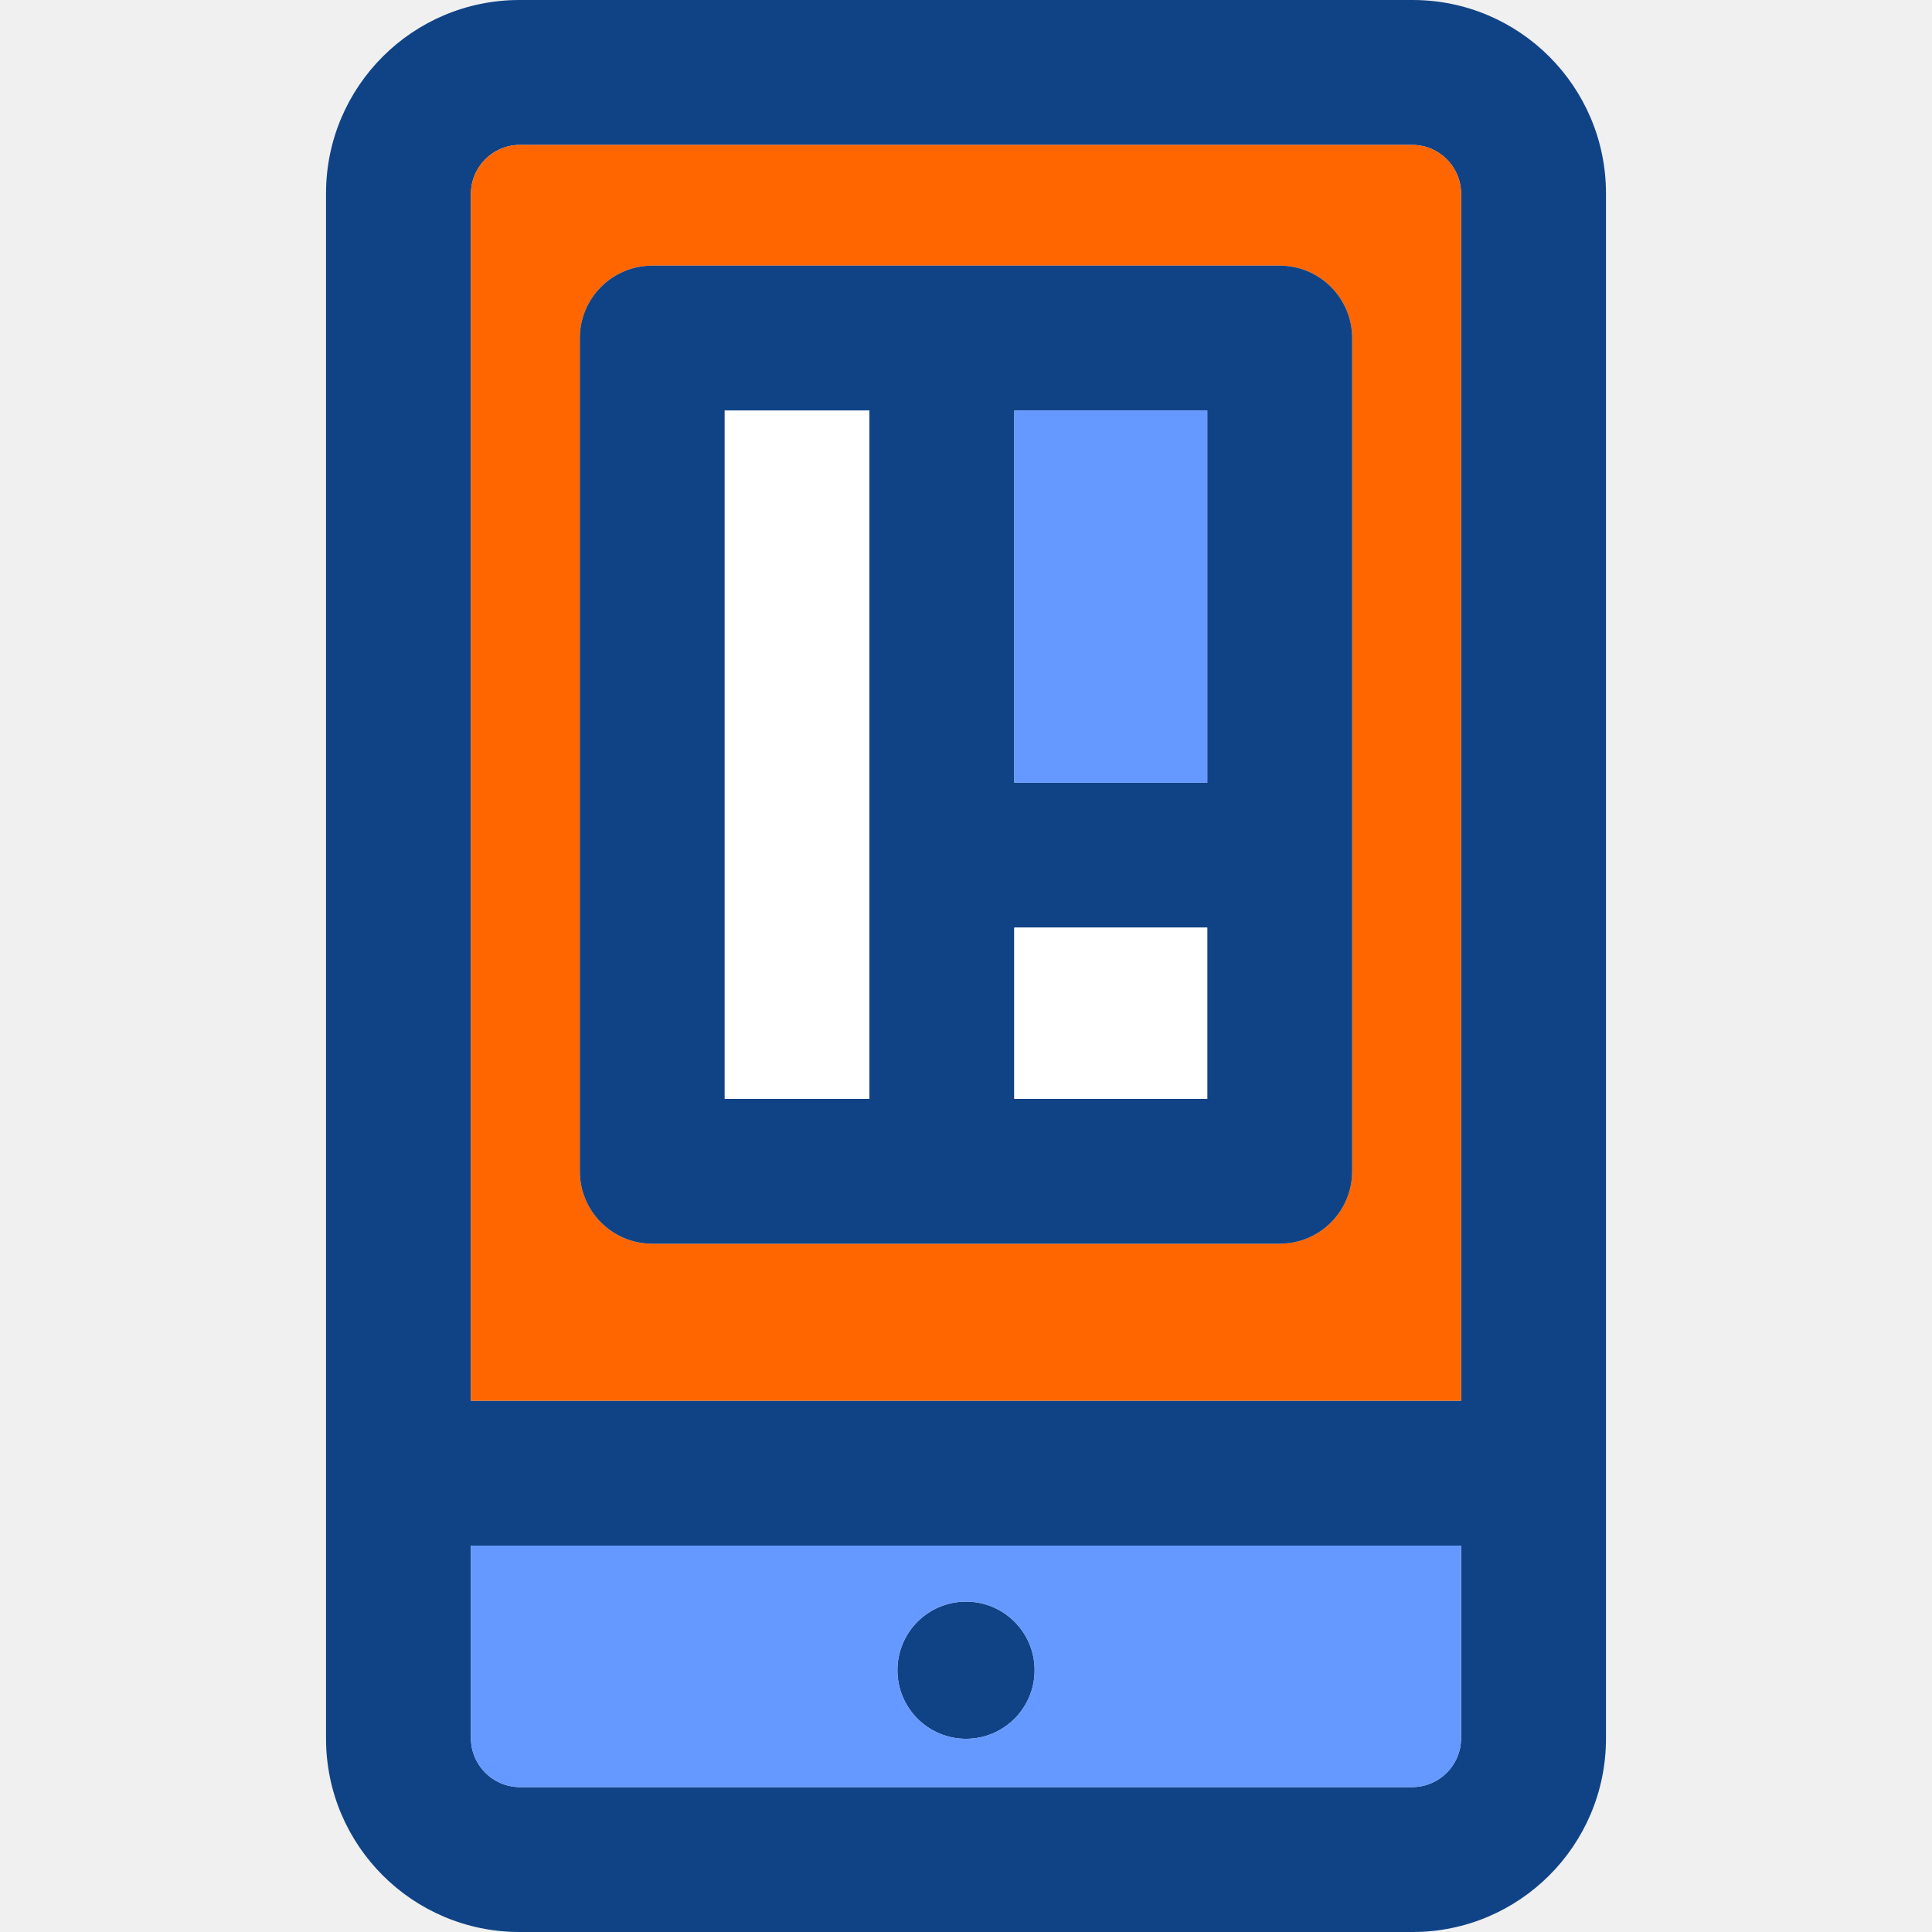
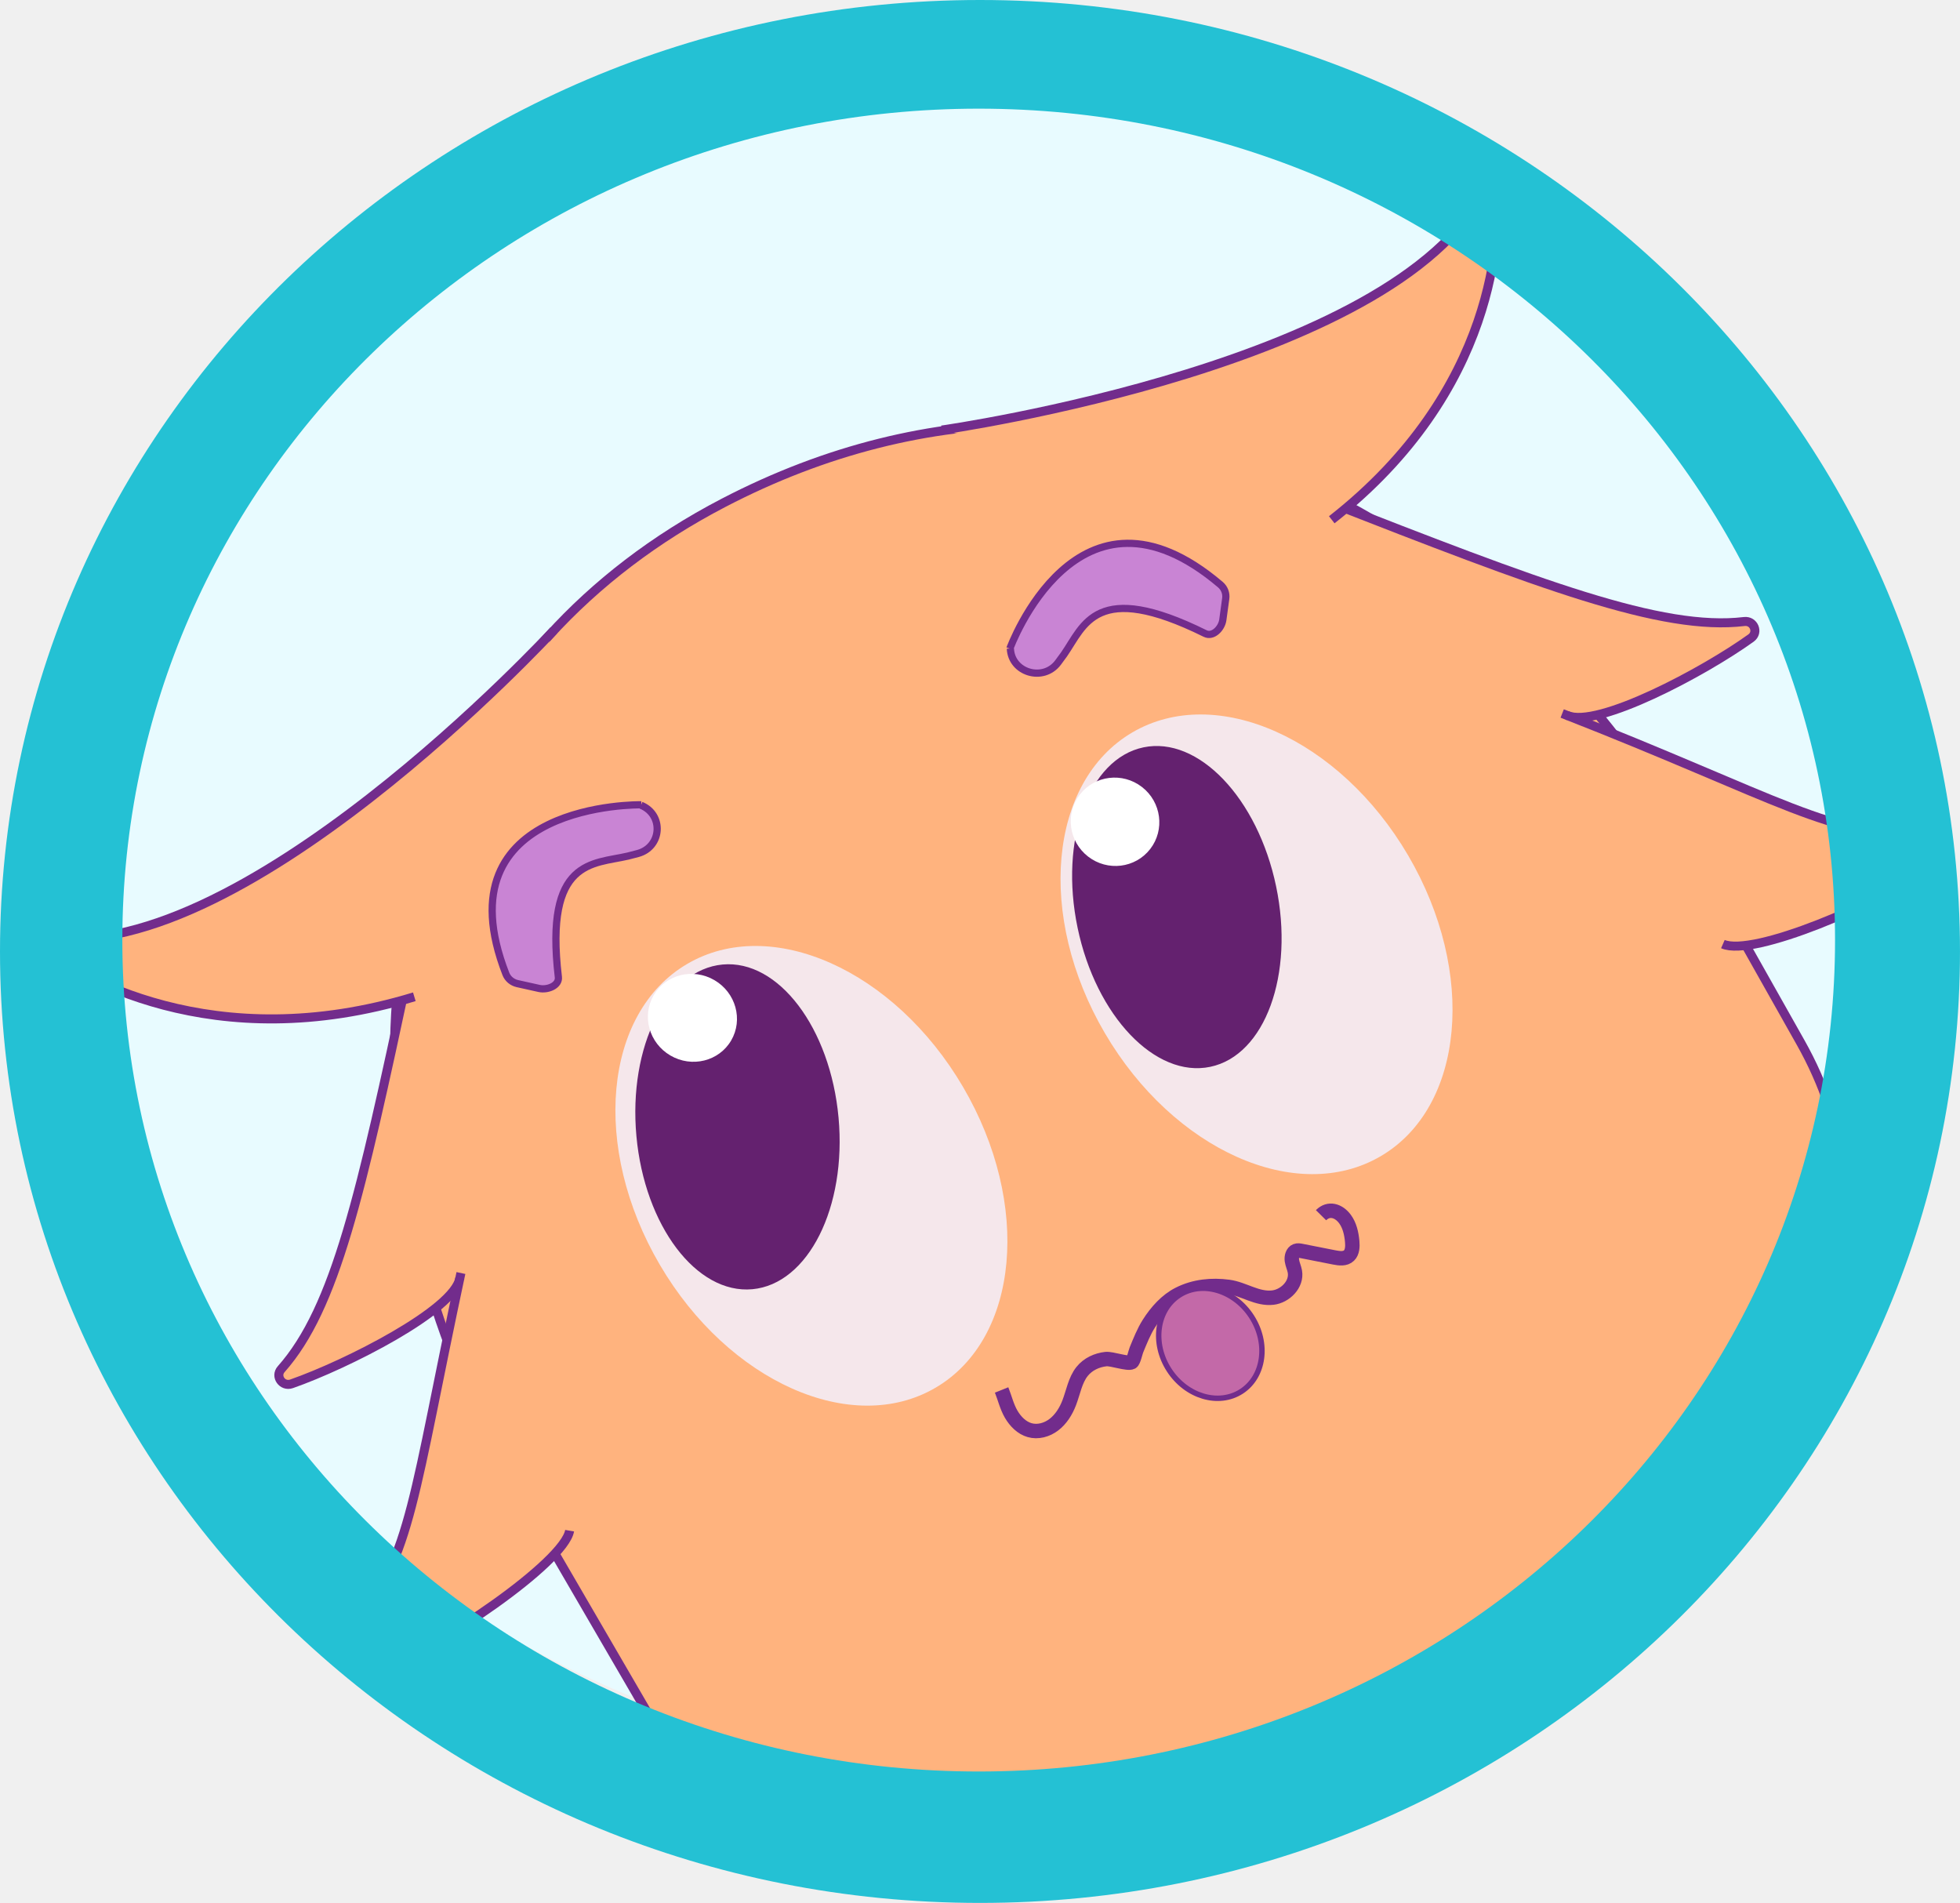
- <svg xmlns="http://www.w3.org/2000/svg" width="32px" height="32px" viewBox="-13.5 0 80 80">
-   <g id="App_design" data-name="App design" transform="translate(-254.07 -70.142)">
-     <g id="Group_6" data-name="Group 6">
-       <g id="Group_5" data-name="Group 5">
-         <g id="Group_4" data-name="Group 4">
-           <g id="Group_3" data-name="Group 3">
-             <path id="Path_4" data-name="Path 4" d="M307.07,78.142v64a8.01,8.01,0,0,1-8,8h-37a8.011,8.011,0,0,1-8-8v-64a8.01,8.01,0,0,1,8-8h37A8.009,8.009,0,0,1,307.07,78.142Zm-6,64v-8h-41v8a2.032,2.032,0,0,0,2,2h37A2.026,2.026,0,0,0,301.07,142.142Zm0-14v-50a2.025,2.025,0,0,0-2-2h-37a2.032,2.032,0,0,0-2,2v50Z" fill="#104386" />
-             <path id="Path_5" data-name="Path 5" d="M301.07,78.142v50h-41v-50a2.032,2.032,0,0,1,2-2h37A2.025,2.025,0,0,1,301.07,78.142Zm-4.51,40.5v-34.5a3,3,0,0,0-3-3H267.58a3,3,0,0,0-3,3v34.5a3,3,0,0,0,3,3h25.98A3,3,0,0,0,296.56,118.642Z" fill="#f60" />
-             <path id="Path_6" data-name="Path 6" d="M296.56,84.142v34.5a3,3,0,0,1-3,3H267.58a3,3,0,0,1-3-3v-34.5a3,3,0,0,1,3-3h25.98A3,3,0,0,1,296.56,84.142Zm-6,31.5v-7.09h-7.99v7.09Zm0-13.09V87.142h-7.99v15.41Zm-13.99,13.09v-28.5h-5.99v28.5Z" fill="#104386" />
-             <rect id="Rectangle_3" data-name="Rectangle 3" width="7.99" height="7.089" transform="translate(282.57 108.552)" fill="#ffffff" />
-             <rect id="Rectangle_4" data-name="Rectangle 4" width="7.99" height="15.411" transform="translate(282.57 87.142)" fill="#69f" />
-             <path id="Path_7" data-name="Path 7" d="M280.57,136.462a2.84,2.84,0,1,1-2.839,2.84A2.837,2.837,0,0,1,280.57,136.462Z" fill="#104386" />
-             <path id="Path_8" data-name="Path 8" d="M299.07,144.142h-18.5v-2a2.84,2.84,0,0,0,0-5.68v-2.32h20.5v8A2.026,2.026,0,0,1,299.07,144.142Z" fill="#69f" />
-             <path id="Path_9" data-name="Path 9" d="M280.57,144.142h-18.5a2.032,2.032,0,0,1-2-2v-8h20.5v2.32a2.84,2.84,0,0,0,0,5.68Z" fill="#69f" />
-             <rect id="Rectangle_5" data-name="Rectangle 5" width="5.99" height="28.5" transform="translate(270.58 87.142)" fill="#ffffff" />
-           </g>
-         </g>
-       </g>
-     </g>
+ <svg xmlns="http://www.w3.org/2000/svg" id="Capa_1" viewBox="0 0 1085.75 1054">
+   <defs>
+     <style>.cls-1{fill:#c984d4;stroke-width:4px;}.cls-1,.cls-2,.cls-3,.cls-4{stroke:#722c8c;stroke-miterlimit:10;}.cls-5{fill:#f5e7eb;}.cls-6{fill:#fff;}.cls-2{fill:none;stroke-width:8px;}.cls-7{fill:#e8fbff;}.cls-8{fill:#722c8c;}.cls-9{fill:#24c1d4;}.cls-10{fill:#64216f;}.cls-3{fill:#c369a8;stroke-width:3px;}.cls-11,.cls-4{fill:#ffb37e;}.cls-4{stroke-width:5px;}</style>
+   </defs>
+   <ellipse id="Fondo" class="cls-7" cx="542.87" cy="506" rx="493.85" ry="471.01" />
+   <g id="Ian">
+     <path class="cls-11" d="m464.59,1015.84c-20.62,0-42.89-.67-68.03-2.05l-115.86-199.2c-43.58-78.97-64.99-163.84-61.9-245.38,3.19-84.2,32.67-159.26,85.25-217.08,26.71-29.37,59.3-54.17,96.87-73.7,55.62-28.92,113.4-43.59,171.73-43.59,72.77,0,145.74,23.39,211.02,67.63,63.7,43.17,119.07,105.33,160.14,179.75l53.69,95.26c25.99,46.11,32.88,99.13,19.42,149.3-4.63,17.26-10,28.13-18.9,46.14-5.67,11.47-12.72,25.74-21.71,46.1-18.87,42.74-52.49,78.35-94.66,100.28l-173.62,90.28c-28.91-2.7-53.68-4.01-75.69-4.01-29.17,0-50.37,2.26-72.82,4.66-25.82,2.76-52.52,5.61-94.92,5.61Z" />
+     <path class="cls-8" d="m572.67,237.33c36.64,0,73.32,5.89,109.04,17.51,34.76,11.31,68.6,28.03,100.57,49.7,63.37,42.95,118.47,104.81,159.36,178.93l53.67,95.24c12.68,22.49,20.79,46.72,24.11,72,3.34,25.43,1.68,50.81-4.93,75.43-4.57,17.02-9.9,27.81-18.73,45.68-5.68,11.49-12.74,25.79-21.75,46.19-18.64,42.22-51.86,77.4-93.52,99.07l-172.97,89.94c-28.67-2.66-53.28-3.95-75.19-3.95-29.31,0-50.57,2.27-73.08,4.68-25.76,2.75-52.39,5.6-94.65,5.6-20.22,0-42.01-.65-66.55-1.97l-115.16-197.99c-21.51-38.99-37.72-79.8-48.17-121.3-10.42-41.38-14.94-82.69-13.42-122.77,3.17-83.6,32.42-158.12,84.6-215.49,26.51-29.15,58.87-53.77,96.17-73.16,55.26-28.73,112.65-43.3,170.6-43.31h0m-.02-5c-56.66,0-115.06,13.8-172.89,43.87h0c-38.9,20.23-71.33,45.39-97.56,74.24-110.08,121.04-111.1,306.94-23.66,465.4l116.54,200.37c27.28,1.52,50,2.13,69.51,2.13,79.98,0,105.71-10.27,167.73-10.27,20.4,0,44.72,1.11,76.19,4.06l174.27-90.62c42.87-22.29,76.63-58.09,95.79-101.48,22.84-51.71,33.01-63.78,40.74-92.6,13.67-50.92,6.36-105.02-19.65-151.18l-53.67-95.24c-82.81-150.07-221.87-248.69-373.34-248.68h0Z" />
+     <path class="cls-4" d="m733.76,277.2c119.03,46.5,186.62,72.54,232.47,67.05,5.35-.64,8.09,6.02,3.76,9.14-25.98,18.71-85.1,50.24-101.83,42.89" />
+     <path class="cls-4" d="m865.38,395.19c119.03,46.5,152.89,70.82,198.74,65.32,5.35-.64,7.21,17.88,2.88,21-25.98,18.71-95.87,48.77-112.6,41.41" />
+     <path class="cls-4" d="m225.93,539.67c-26.08,121.96-40.05,184.71-70.17,218.71-3.51,3.97.68,9.87,5.75,8.1,30.44-10.63,90.24-40.93,93.2-58.53" />
+     <path class="cls-4" d="m255.33,705.11c-26.08,121.96-27.68,158.11-57.79,192.12-3.51,3.97,9.35,28.36,14.42,26.59,30.44-10.63,100.62-58.4,103.58-76" />
+     <path class="cls-4" d="m306.72,349.2s-176.28,191.21-286.14,169.05c-2.49-.5-3.97,2.58-2,4.13,23.15,18.19,99.38,63.7,210.94,29.72" />
+     <path class="cls-4" d="m521.72,238.2s260.89-36.87,302.76-137.92c.95-2.29,4.41-1.78,4.65.68,2.77,28.78-.44,115.6-91.4,186.93" />
+     <ellipse class="cls-5" cx="449.46" cy="651.3" rx="97.36" ry="136.04" transform="translate(-267.65 316.7) rotate(-30.38)" />
+     <ellipse class="cls-5" cx="696.05" cy="523.09" rx="97.36" ry="136.04" transform="translate(-168.96 423.79) rotate(-30.38)" />
+     <ellipse class="cls-10" cx="408.58" cy="624.12" rx="56.22" ry="90.3" transform="translate(-55.24 39.88) rotate(-5.23)" />
+     <ellipse class="cls-10" cx="651.94" cy="502.4" rx="56.17" ry="90.39" transform="translate(-89.04 144.09) rotate(-11.81)" />
+     <ellipse class="cls-6" cx="383.58" cy="563.77" rx="24.17" ry="24.85" transform="translate(-296.69 610.75) rotate(-59.72)" />
+     <ellipse class="cls-6" cx="617.68" cy="455.21" rx="24.37" ry="24.64" transform="translate(-120.37 665.01) rotate(-52.26)" />
+     <path class="cls-2" d="m554.84,769.88c1.8,4.48,2.85,9.19,5.28,13.39,2.37,4.07,5.86,7.59,10.19,8.85,4.59,1.34,9.65-.06,13.52-3.03,3.87-2.97,6.64-7.37,8.45-12.08,2.27-5.89,3.29-12.56,7.17-17.4,3.26-4.07,8.22-6.29,13.19-6.83,3.18-.35,12.06,2.91,14.27,1.71,1.04-.56,2.11-5.55,2.6-6.74,2.01-4.87,4.1-10.2,6.91-14.62,4.24-6.68,9.75-12.84,16.63-16.32,8.58-4.35,18.22-5.26,27.54-4.01,8.39,1.12,15.84,6.95,24.54,5.92,6.76-.8,13.44-7.31,12.17-14.45-.37-2.08-1.35-3.99-1.65-6.08s.38-4.62,2.24-5.34c.95-.37,2-.17,3,.02,6.11,1.21,12.23,2.41,18.34,3.62,2.76.54,5.97.96,8.05-1.06,1.91-1.86,2.02-5.01,1.78-7.75-.4-4.43-1.41-8.95-3.98-12.44-3.49-4.75-9.05-6.44-13.29-2.15" />
+     <ellipse class="cls-3" cx="670.48" cy="743.96" rx="27.19" ry="31.73" transform="translate(-296.17 482.05) rotate(-32.81)" />
+     <path class="cls-1" d="m355.23,445.76s-112.25-2-75.01,93.65c1.06,2.72,3.47,4.75,6.4,5.4l12,2.67c4.72,1.05,11.24-1.59,10.69-6.26-7.73-65.61,19.16-62.52,38.54-67.05,1-.23,2.99-.74,5.55-1.44,13.3-3.64,14.44-21.52,1.7-26.71h0" />
+     <path class="cls-1" d="m559.41,359.26s37.35-102.78,116.62-35.44c2.26,1.92,3.37,4.82,2.97,7.71l-1.62,11.84c-.64,4.66-5.47,9.67-9.78,7.53-60.61-29.99-67.03-4.46-78.2,11.59-.58.83-1.76,2.46-3.33,4.54-8.16,10.82-25.82,5.6-26.37-7.8h0" />
  </g>
+   <path id="Borde" class="cls-9" d="m542.87,0C243.05,0,0,235.95,0,527s243.05,527,542.87,527,542.87-235.95,542.87-527S842.69,0,542.87,0Zm-.72,981.21c-261.99,0-474.38-206.18-474.38-460.51S280.16,60.19,542.15,60.19s474.38,206.18,474.38,460.51-212.39,460.51-474.38,460.51Z" />
</svg>
